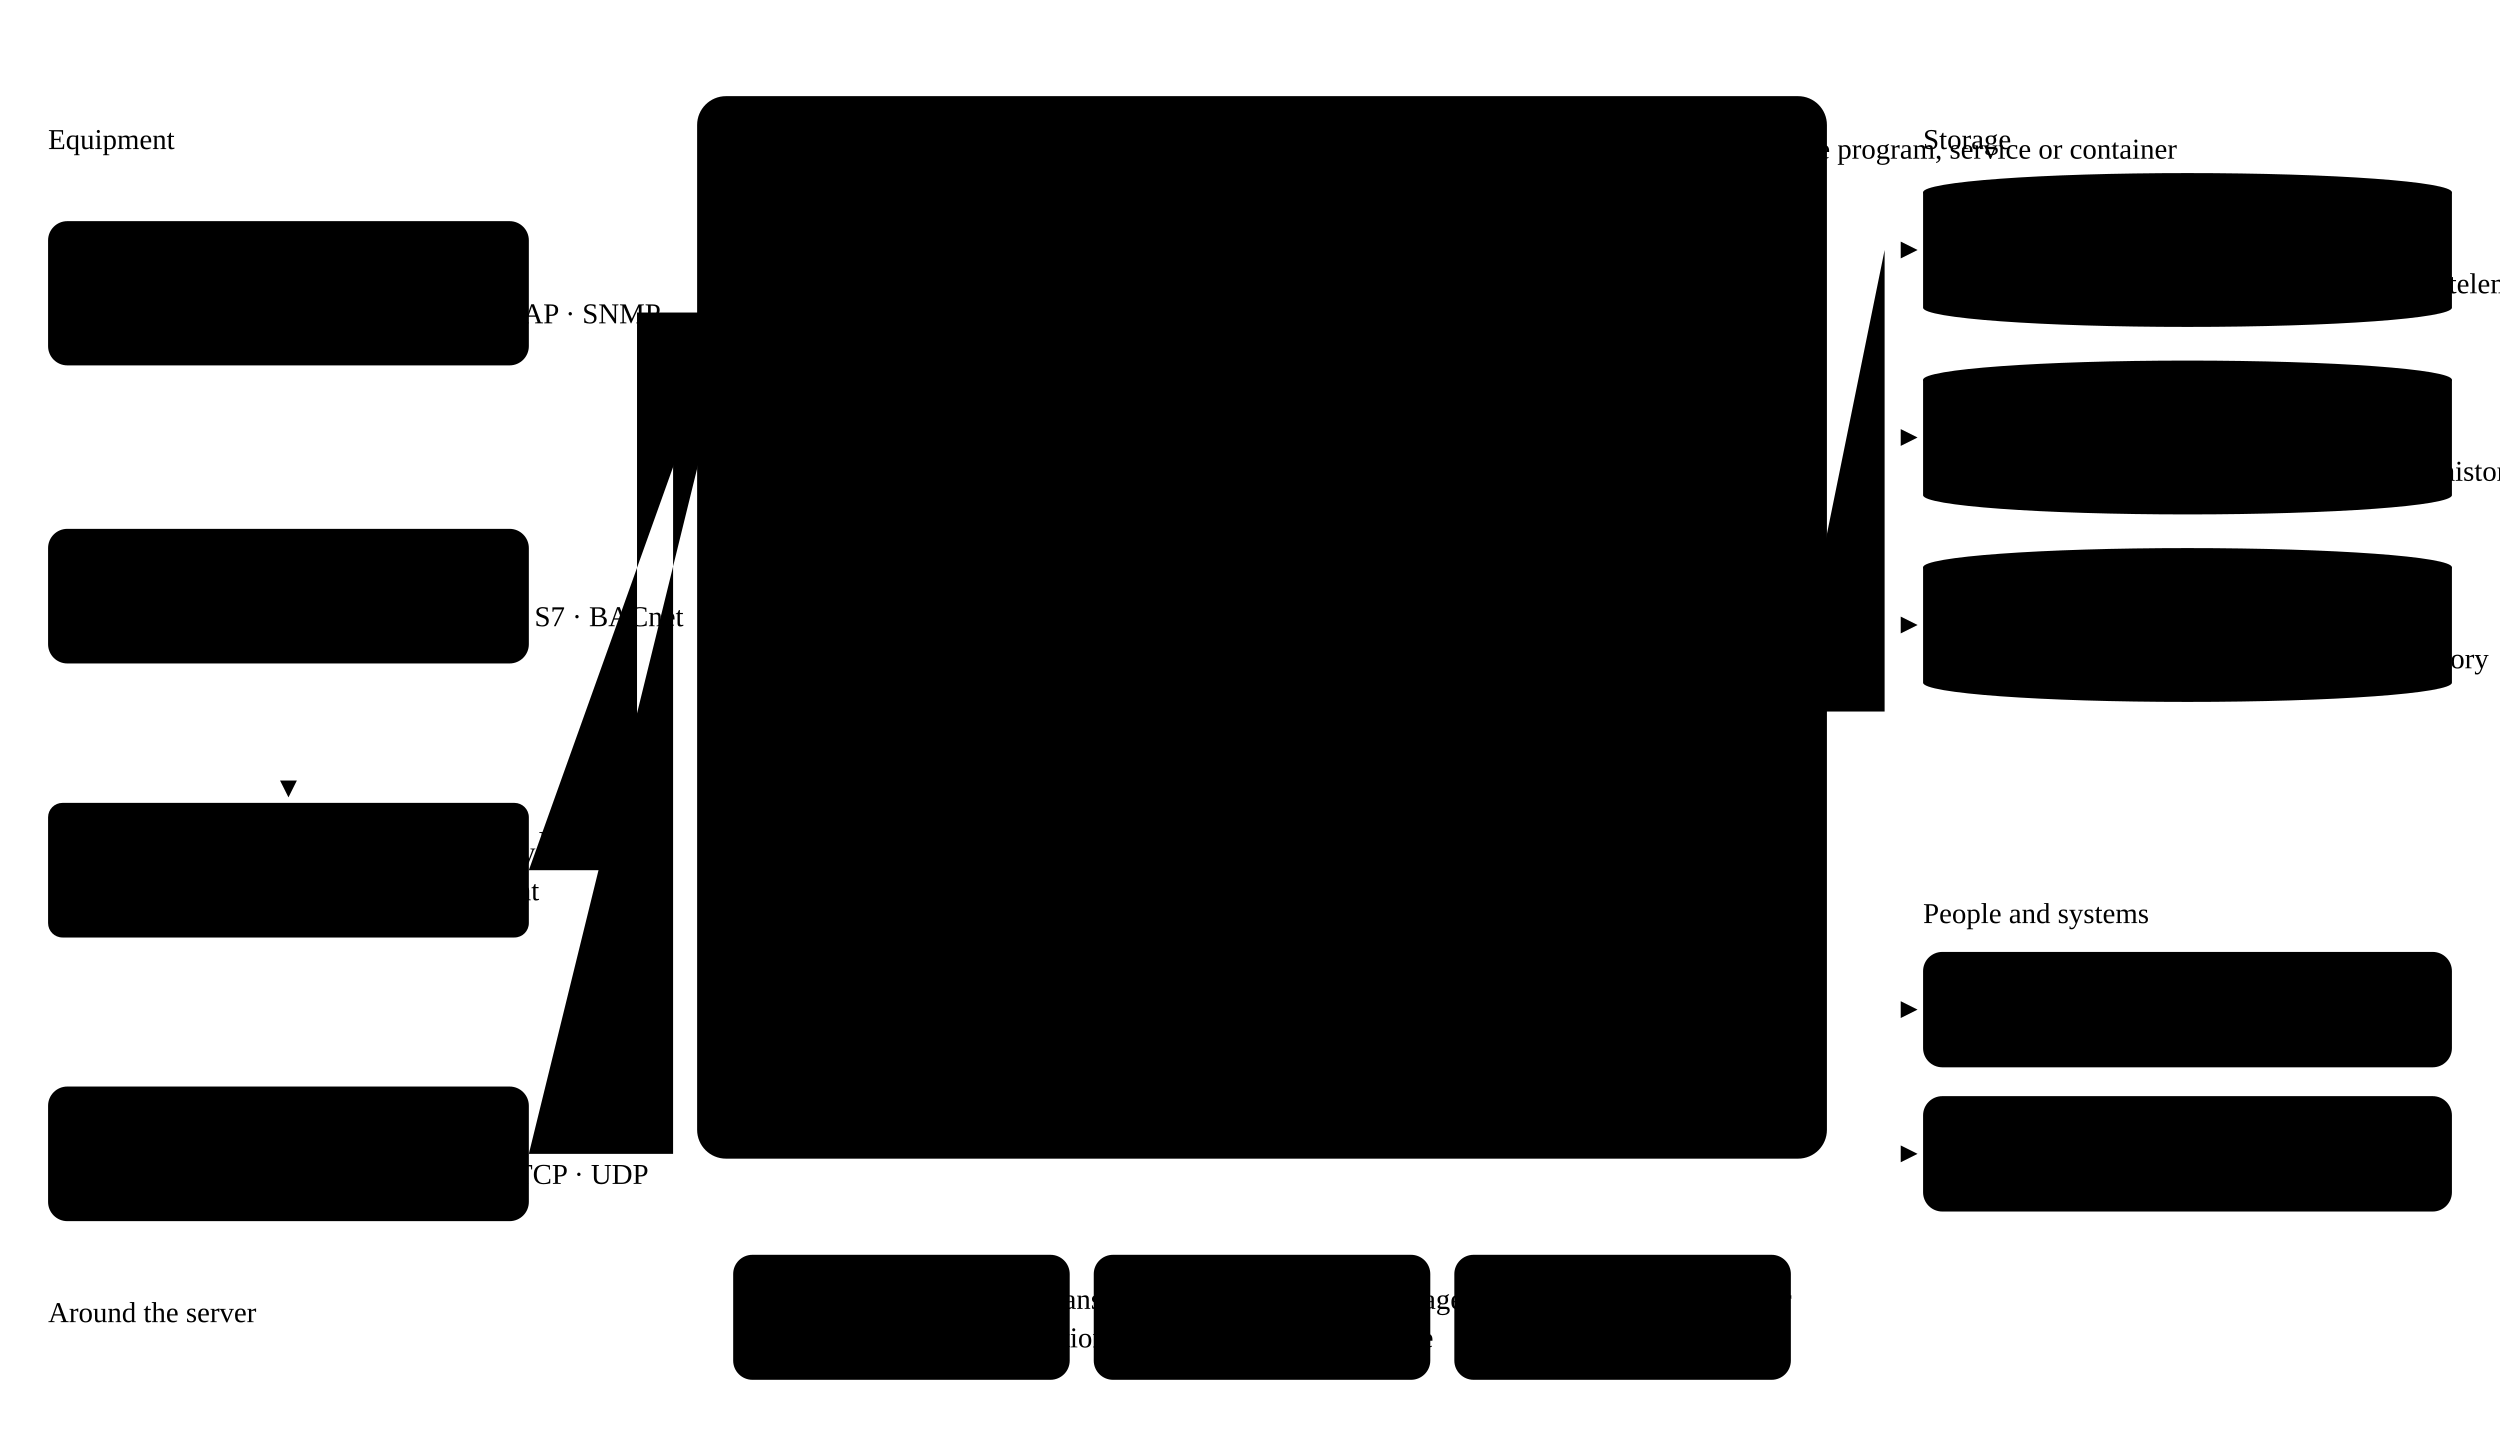
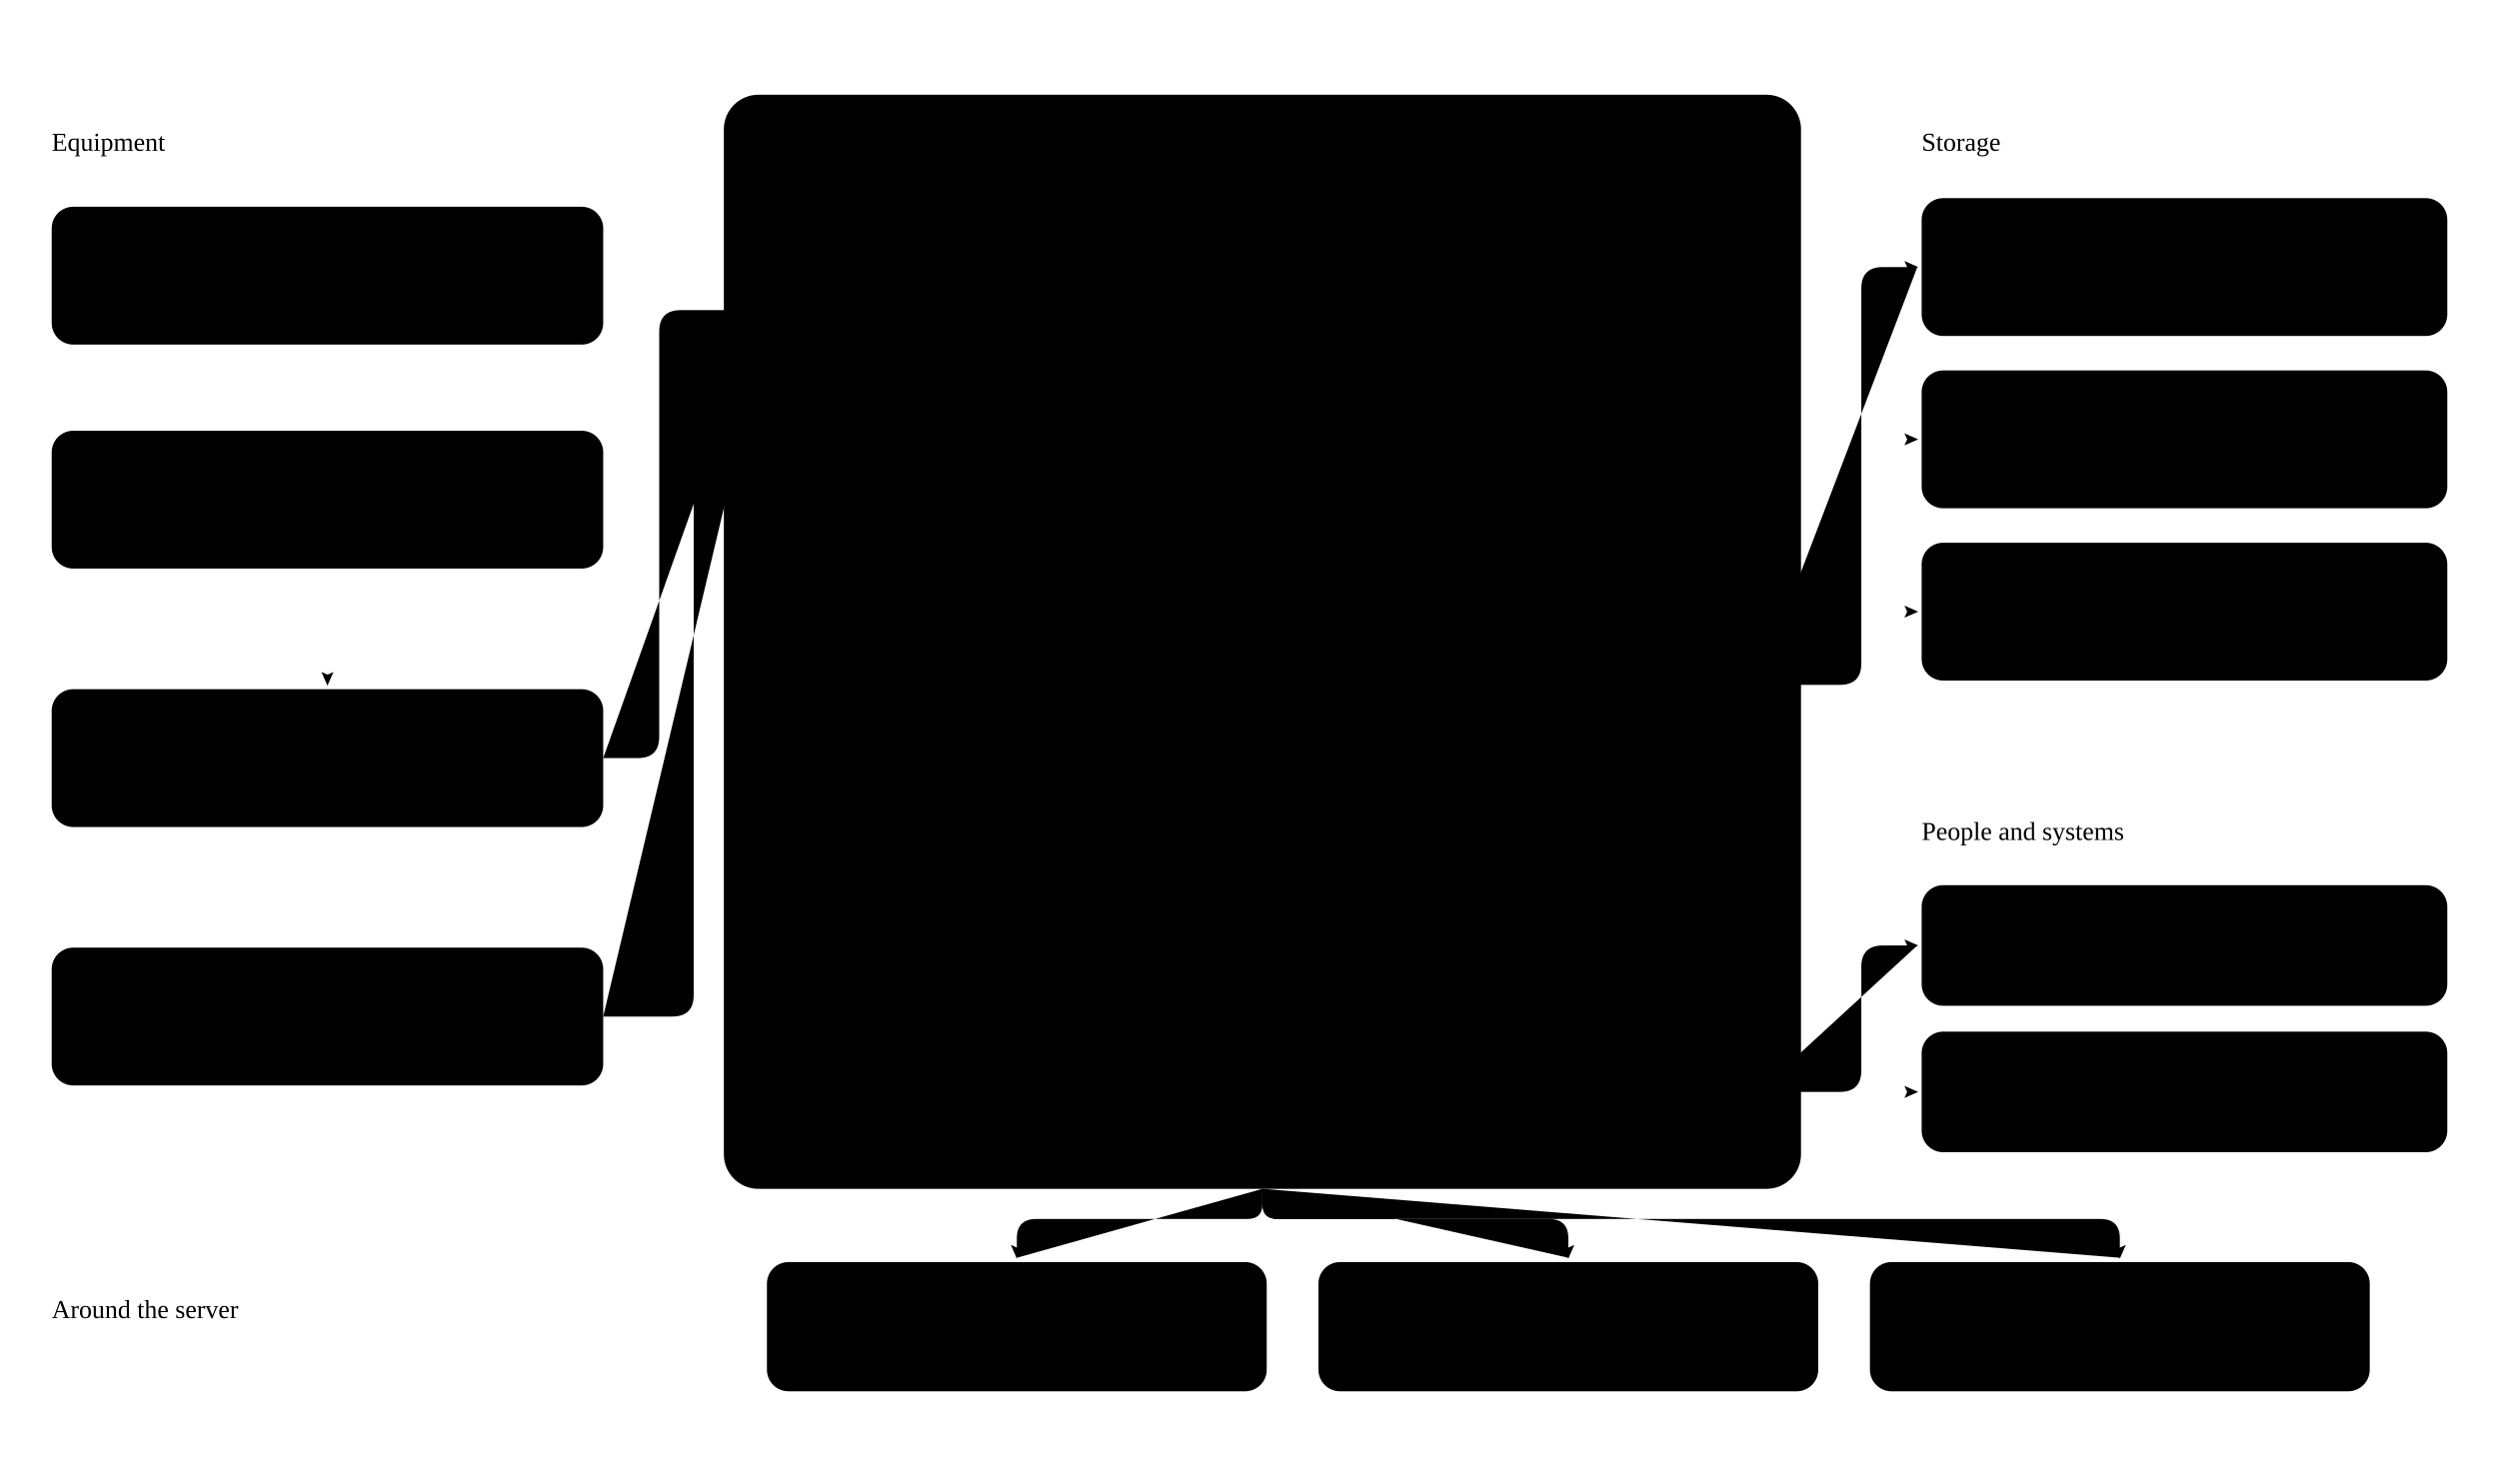
- <svg xmlns="http://www.w3.org/2000/svg" class="st-diagram-svg" viewBox="0 0 1040 600" role="img" aria-labelledby="architecture-t">
+ <svg xmlns="http://www.w3.org/2000/svg" class="st-diagram-svg" viewBox="0 0 1160 680" role="img" aria-labelledby="architecture-t">
  <defs>
-     <marker id="architecture-a" viewBox="0 0 10 10" refX="9" refY="5" markerWidth="7" markerHeight="7" orient="auto-start-reverse">
-       <path class="dg-ah" d="M0 0 10 5 0 10z" />
+     <marker id="architecture-a" viewBox="0 0 10 10" refX="8.5" refY="5" markerWidth="8" markerHeight="8" markerUnits="userSpaceOnUse" orient="auto-start-reverse">
+       <path class="dg-ah" d="M1 1.5 9 5 1 8.5 2.6 5Z" />
    </marker>
  </defs>
-   <text class="dg-h" style="text-anchor:start" x="20" y="62">Equipment</text>
-   <text class="dg-h" style="text-anchor:start" x="800" y="62">Storage</text>
-   <text class="dg-h" style="text-anchor:start" x="800" y="384">People and systems</text>
-   <rect class="dg-b" x="20" y="92" width="200" height="60" rx="8" />
-   <text class="dg-t" x="120.0" y="118.5">Devices and sensors</text>
-   <text class="dg-u" x="120.0" y="134.5">MQTT · HTTP · CoAP · SNMP</text>
-   <rect class="dg-b" x="20" y="220" width="200" height="56" rx="8" />
-   <text class="dg-t" x="120.0" y="244.5">PLCs, meters, drives</text>
-   <text class="dg-u" x="120.0" y="260.5">Modbus · OPC UA · S7 · BACnet</text>
-   <rect class="dg-s" x="20" y="334" width="200" height="56" rx="6" />
-   <text class="dg-ts" x="120.0" y="358.5">SENTIENT Gateway</text>
-   <text class="dg-u" x="120.0" y="374.5">next to the equipment</text>
-   <rect class="dg-b" x="20" y="452" width="200" height="56" rx="8" />
-   <text class="dg-t" x="120.0" y="476.5">Cloud services</text>
-   <text class="dg-u" x="120.0" y="492.5">AWS IoT · Azure · TCP · UDP</text>
-   <rect class="dg-g" x="290" y="40" width="470" height="442" rx="12" />
-   <text class="dg-gh" x="306" y="66">SENTIENT server</text>
-   <text class="dg-gs" x="744" y="66">one program, service or container</text>
-   <rect class="dg-b" x="305" y="84" width="440" height="78" rx="8" />
-   <text class="dg-h2" style="text-anchor:start" x="316" y="102">Device connections</text>
-   <rect class="dg-chip" x="316" y="114" width="78" height="36" rx="6" />
-   <text class="dg-ts dg-ct" x="355.0" y="137.0">MQTT</text>
-   <rect class="dg-chip" x="401" y="114" width="78" height="36" rx="6" />
-   <text class="dg-ts dg-ct" x="440.0" y="137.0">HTTP</text>
-   <rect class="dg-chip" x="486" y="114" width="78" height="36" rx="6" />
-   <text class="dg-ts dg-ct" x="525.0" y="137.0">CoAP</text>
-   <rect class="dg-chip" x="571" y="114" width="78" height="36" rx="6" />
-   <text class="dg-ts dg-ct" x="610.0" y="137.0">SNMP</text>
-   <rect class="dg-chip" x="656" y="114" width="78" height="36" rx="6" />
-   <text class="dg-ts dg-ct" x="695.0" y="137.0">Integrations</text>
-   <path class="dg-ar" d="M120.0 276 L120.0 331" marker-end="url(#architecture-a)" />
-   <path class="dg-ar" d="M220 118 L303 118" marker-end="url(#architecture-a)" />
-   <path class="dg-ar" d="M220 362 L265 362 L265 130 L303 130" marker-end="url(#architecture-a)" />
-   <text class="dg-lbl" style="text-anchor:start" x="224" y="354">MQTT</text>
-   <path class="dg-ar" d="M220 480 L280 480 L280 142 L303 142" marker-end="url(#architecture-a)" />
-   <rect class="dg-b" x="305" y="190" width="210" height="52" rx="8" />
-   <text class="dg-t" x="410.0" y="212.5">Device actors</text>
-   <text class="dg-u" x="410.0" y="228.5">sessions, activity, commands</text>
-   <path class="dg-b" d="M545 194 A100.0 8 0 0 1 745 194 V238 A100.0 8 0 0 1 545 238 Z" />
-   <path class="dg-ln" d="M545 194 A100.0 8 0 0 0 745 194" />
-   <text class="dg-t" x="645.0" y="218.0">Queues</text>
-   <text class="dg-u" x="645.0" y="234.0">Main · HighPriority</text>
-   <path class="dg-ar" d="M410 162 L410 186" marker-end="url(#architecture-a)" />
-   <path class="dg-ar" d="M515 216 L541 216" marker-end="url(#architecture-a)" />
-   <rect class="dg-a" x="305" y="268" width="440" height="56" rx="8" />
-   <text class="dg-ta" x="525.0" y="292.5">Rule engine</text>
-   <text class="dg-ua" x="525.0" y="308.5">rule chains · alarm rules · calculated fields</text>
-   <path class="dg-ar" d="M645 246 L645 264" marker-end="url(#architecture-a)" />
-   <rect class="dg-b" x="305" y="348" width="101" height="52" rx="8" />
-   <text class="dg-t dg-sm" x="355.5" y="370.5">Alarms</text>
-   <text class="dg-u" x="355.5" y="386.5">live push</text>
-   <rect class="dg-b" x="418" y="348" width="101" height="52" rx="8" />
-   <text class="dg-t dg-sm" x="468.5" y="370.5">Notifications</text>
-   <text class="dg-u" x="468.5" y="386.5">email · SMS</text>
-   <rect class="dg-b" x="531" y="348" width="101" height="52" rx="8" />
-   <text class="dg-t dg-sm" x="581.5" y="370.5">Scheduler</text>
-   <text class="dg-u" x="581.5" y="386.5">timed jobs</text>
-   <rect class="dg-b" x="644" y="348" width="101" height="52" rx="8" />
-   <text class="dg-t dg-sm" x="694.5" y="370.5">Reports</text>
-   <text class="dg-u" x="694.5" y="386.5">PDF · CSV</text>
-   <path class="dg-ar" d="M525 324 L525 344" marker-end="url(#architecture-a)" />
-   <rect class="dg-a" x="305" y="418" width="440" height="48" rx="8" />
-   <text class="dg-ta" x="525.0" y="447.0">Web UI · REST API · WebSocket</text>
-   <path class="dg-b" d="M800 80 A110.0 8 0 0 1 1020 80 V128 A110.0 8 0 0 1 800 128 Z" />
-   <path class="dg-ln" d="M800 80 A110.0 8 0 0 0 1020 80" />
-   <text class="dg-t" x="910.0" y="106.0">PostgreSQL</text>
-   <text class="dg-u" x="910.0" y="122.0">configuration, alarms, telemetry</text>
-   <path class="dg-b" d="M800 158 A110.0 8 0 0 1 1020 158 V206 A110.0 8 0 0 1 800 206 Z" />
-   <path class="dg-ln" d="M800 158 A110.0 8 0 0 0 1020 158" />
-   <text class="dg-t" x="910.0" y="184.0">TimescaleDB</text>
-   <text class="dg-u" x="910.0" y="200.0">optional: compressed history</text>
-   <path class="dg-b" d="M800 236 A110.0 8 0 0 1 1020 236 V284 A110.0 8 0 0 1 800 284 Z" />
-   <path class="dg-ln" d="M800 236 A110.0 8 0 0 0 1020 236" />
-   <text class="dg-t" x="910.0" y="262.0">ClickHouse</text>
-   <text class="dg-u" x="910.0" y="278.0">optional: high-rate history</text>
-   <path class="dg-ar" d="M745 296 L784 296 L784 104" />
-   <path class="dg-ar" d="M784 104 L797 104" marker-end="url(#architecture-a)" />
-   <path class="dg-ar" d="M784 182 L797 182" marker-end="url(#architecture-a)" />
-   <path class="dg-ar" d="M784 260 L797 260" marker-end="url(#architecture-a)" />
-   <rect class="dg-b" x="800" y="396" width="220" height="48" rx="8" />
-   <text class="dg-t" x="910.0" y="416.5">Operators</text>
-   <text class="dg-u" x="910.0" y="432.5">browser · mobile app</text>
-   <rect class="dg-b" x="800" y="456" width="220" height="48" rx="8" />
-   <text class="dg-t" x="910.0" y="476.5">Other systems</text>
-   <text class="dg-u" x="910.0" y="492.5">ERP · MES · scripts</text>
-   <path class="dg-ar" d="M745 442 L780 442" />
-   <path class="dg-ar" d="M780 420 L780 480" />
-   <path class="dg-ar" d="M780 420 L797 420" marker-end="url(#architecture-a)" />
-   <path class="dg-ar" d="M780 480 L797 480" marker-end="url(#architecture-a)" />
-   <text class="dg-h" style="text-anchor:start" x="20" y="550">Around the server</text>
-   <path class="dg-dl" d="M375 482 L375 522" />
-   <rect class="dg-o" x="305" y="522" width="140" height="52" rx="8" />
-   <text class="dg-t dg-sm" x="375.0" y="544.5">SENTIENT translator</text>
-   <text class="dg-u" x="375.0" y="560.5">offline translation</text>
-   <path class="dg-dl" d="M525 482 L525 522" />
-   <rect class="dg-o" x="455" y="522" width="140" height="52" rx="8" />
-   <text class="dg-t dg-sm" x="525.0" y="544.5">Platform Manager</text>
-   <text class="dg-u" x="525.0" y="560.5">install · update</text>
-   <path class="dg-dl" d="M675 482 L675 522" />
-   <rect class="dg-o" x="605" y="522" width="140" height="52" rx="8" />
-   <text class="dg-t dg-sm" x="675.0" y="544.5">Licence server</text>
-   <text class="dg-u" x="675.0" y="560.5">activation</text>
+   <rect class="dg-g" x="336" y="44" width="500" height="508" rx="16" />
+   <text class="dg-gh dg-ghg" style="text-anchor:start" x="354" y="71">SENTIENT server</text>
+   <text class="dg-gs" style="text-anchor:end" x="818" y="71">one program, service or container</text>
+   <text class="dg-h" style="text-anchor:start" x="24" y="70">Equipment</text>
+   <text class="dg-h" style="text-anchor:start" x="892" y="70">Storage</text>
+   <text class="dg-h" style="text-anchor:start" x="892" y="390">People and systems</text>
+   <rect class="dg-n dg-nb" x="24" y="96" width="256" height="64" rx="10" />
+   <rect class="dg-tile dg-tileb" x="36" y="112.0" width="32" height="32" rx="8" />
+   <g class="dg-ic dg-icb" transform="translate(43.0 119.0) scale(0.747)">
+     <path d="m12 14 4-4M3.34 19a10 10 0 1 1 17.32 0" />
+   </g>
+   <text class="dg-t dg-tb" style="text-anchor:start;font-size:14.5px" x="79" y="123.75">Devices and sensors</text>
+   <text class="dg-u" style="text-anchor:start" x="79" y="141.25">MQTT · HTTP · CoAP · SNMP</text>
+   <rect class="dg-n dg-nb" x="24" y="200" width="256" height="64" rx="10" />
+   <rect class="dg-tile dg-tileb" x="36" y="216.0" width="32" height="32" rx="8" />
+   <g class="dg-ic dg-icb" transform="translate(43.0 223.0) scale(0.747)">
+     <path d="M2 20a2 2 0 0 0 2 2h16a2 2 0 0 0 2-2V8l-7 5V8l-7 5V4a2 2 0 0 0-2-2H4a2 2 0 0 0-2 2ZM17 18h1M12 18h1M7 18h1" />
+   </g>
+   <text class="dg-t dg-tb" style="text-anchor:start;font-size:14.5px" x="79" y="227.75">PLCs, meters, drives</text>
+   <text class="dg-u" style="text-anchor:start" x="79" y="245.25">Modbus · OPC UA · S7 · BACnet</text>
+   <rect class="dg-n dg-ns" x="24" y="320" width="256" height="64" rx="10" />
+   <rect class="dg-tile dg-tiles" x="36" y="336.0" width="32" height="32" rx="8" />
+   <g class="dg-ic dg-ics" transform="translate(43.0 343.0) scale(0.747)">
+     <rect x="2" y="14" width="20" height="8" rx="2" />
+     <path d="M6.01 18H6M10.01 18H10M15 10v4M17.84 7.17a4 4 0 0 0-5.66 0M20.66 4.34a8 8 0 0 0-11.31 0" />
+   </g>
+   <text class="dg-t dg-ts" style="text-anchor:start;font-size:14.5px" x="79" y="347.75">SENTIENT Gateway</text>
+   <text class="dg-u" style="text-anchor:start" x="79" y="365.25">near the equipment, sends MQTT</text>
+   <rect class="dg-n dg-nb" x="24" y="440" width="256" height="64" rx="10" />
+   <rect class="dg-tile dg-tileb" x="36" y="456.0" width="32" height="32" rx="8" />
+   <g class="dg-ic dg-icb" transform="translate(43.0 463.0) scale(0.747)">
+     <path d="M17.5 19H9a7 7 0 1 1 6.71-9h1.79a4.5 4.5 0 1 1 0 9Z" />
+   </g>
+   <text class="dg-t dg-tb" style="text-anchor:start;font-size:14.5px" x="79" y="467.75">Cloud services</text>
+   <text class="dg-u" style="text-anchor:start" x="79" y="485.25">AWS IoT · Azure · TCP · UDP</text>
+   <rect class="dg-n" x="356" y="88" width="460" height="86" rx="10" />
+   <text class="dg-h2" style="text-anchor:start" x="372" y="112">Device connections</text>
+   <rect class="dg-chip" x="372" y="126" width="74" height="30" rx="15.0" />
+   <text class="dg-ct" x="409.0" y="145.5">MQTT</text>
+   <rect class="dg-chip" x="456" y="126" width="74" height="30" rx="15.0" />
+   <text class="dg-ct" x="493.0" y="145.5">HTTP</text>
+   <rect class="dg-chip" x="540" y="126" width="74" height="30" rx="15.0" />
+   <text class="dg-ct" x="577.0" y="145.5">CoAP</text>
+   <rect class="dg-chip" x="624" y="126" width="74" height="30" rx="15.0" />
+   <text class="dg-ct" x="661.0" y="145.5">SNMP</text>
+   <rect class="dg-chip" x="708" y="126" width="104" height="30" rx="15.0" />
+   <text class="dg-ct" x="760.0" y="145.5">Integrations</text>
+   <path class="dg-ar" d="M152.0 264.0 L152.0 318.0" marker-end="url(#architecture-a)" />
+   <path class="dg-ar" d="M280.0 128.0 L354.0 128.0" marker-end="url(#architecture-a)" />
+   <path class="dg-ar" d="M280.0 352.0 L296.0 352.0 Q306.0 352.0 306.0 342.0 L306.0 154.0 Q306.0 144.0 316.0 144.0 L354.0 144.0" marker-end="url(#architecture-a)" />
+   <path class="dg-ar" d="M280.0 472.0 L312.0 472.0 Q322.0 472.0 322.0 462.0 L322.0 170.0 Q322.0 160.0 332.0 160.0 L354.0 160.0" marker-end="url(#architecture-a)" />
+   <rect class="dg-n dg-nb" x="356" y="200" width="218" height="60" rx="10" />
+   <rect class="dg-tile dg-tileb" x="368" y="214.0" width="32" height="32" rx="8" />
+   <g class="dg-ic dg-icb" transform="translate(375.0 221.0) scale(0.747)">
+     <path d="M22 12h-4l-3 9L9 3l-3 9H2" />
+   </g>
+   <text class="dg-t dg-tb" style="text-anchor:start;font-size:14.5px" x="411" y="225.75">Device actors</text>
+   <text class="dg-u" style="text-anchor:start" x="411" y="243.25">sessions · commands</text>
+   <rect class="dg-n dg-nb" x="598" y="200" width="218" height="60" rx="10" />
+   <rect class="dg-tile dg-tileb" x="610" y="214.0" width="32" height="32" rx="8" />
+   <g class="dg-ic dg-icb" transform="translate(617.0 221.0) scale(0.747)">
+     <path d="m12.83 2.18a2 2 0 0 0-1.66 0L2.6 6.08a1 1 0 0 0 0 1.83l8.58 3.91a2 2 0 0 0 1.66 0l8.58-3.9a1 1 0 0 0 0-1.83ZM22 17.65l-9.17 4.16a2 2 0 0 1-1.66 0L2 17.65M22 12.65l-9.17 4.16a2 2 0 0 1-1.66 0L2 12.65" />
+   </g>
+   <text class="dg-t dg-tb" style="text-anchor:start;font-size:14.5px" x="653" y="225.75">Queues</text>
+   <text class="dg-u" style="text-anchor:start" x="653" y="243.25">Main · HighPriority</text>
+   <path class="dg-ar" d="M465.0 174.0 L465.0 198.0" marker-end="url(#architecture-a)" />
+   <path class="dg-ar" d="M574.0 230.0 L596.0 230.0" marker-end="url(#architecture-a)" />
+   <rect class="dg-n dg-na" x="356" y="286" width="460" height="64" rx="10" />
+   <rect class="dg-tile dg-tilea" x="368" y="302.0" width="32" height="32" rx="8" />
+   <g class="dg-ic dg-ica" transform="translate(375.0 309.0) scale(0.747)">
+     <rect x="3" y="3" width="8" height="8" rx="2" />
+     <path d="M7 11v4a2 2 0 0 0 2 2h4" />
+     <rect x="13" y="13" width="8" height="8" rx="2" />
+   </g>
+   <text class="dg-t dg-ta" style="text-anchor:start;font-size:14.5px" x="411" y="313.75">Rule engine</text>
+   <text class="dg-u" style="text-anchor:start" x="411" y="331.25">rule chains · alarm rules · calculated fields</text>
+   <path class="dg-ar" d="M707.0 260.0 L707.0 284.0" marker-end="url(#architecture-a)" />
+   <rect class="dg-n dg-nb" x="356.0" y="376" width="106.0" height="90" rx="10" />
+   <rect class="dg-tile dg-tileb" x="393.0" y="388" width="32" height="32" rx="8" />
+   <g class="dg-ic dg-icb" transform="translate(400.0 395.0) scale(0.747)">
+     <path d="M6 8a6 6 0 0 1 12 0c0 7 3 9 3 9H3s3-2 3-9M10.3 21a1.94 1.94 0 0 0 3.4 0" />
+   </g>
+   <text class="dg-t dg-tb" style="font-size:13.5px" x="409.0" y="438.0">Alarms</text>
+   <text class="dg-u" x="409.0" y="454.5">live push</text>
+   <path class="dg-ar" d="M409.0 350.0 L409.0 374.0" marker-end="url(#architecture-a)" />
+   <rect class="dg-n dg-nb" x="474.0" y="376" width="106.0" height="90" rx="10" />
+   <rect class="dg-tile dg-tileb" x="511.0" y="388" width="32" height="32" rx="8" />
+   <g class="dg-ic dg-icb" transform="translate(518.0 395.0) scale(0.747)">
+     <rect x="2" y="4" width="20" height="16" rx="2" />
+     <path d="m22 7-8.97 5.7a1.94 1.94 0 0 1-2.06 0L2 7" />
+   </g>
+   <text class="dg-t dg-tb" style="font-size:13.5px" x="527.0" y="438.0">Notifications</text>
+   <text class="dg-u" x="527.0" y="454.5">email · SMS</text>
+   <path class="dg-ar" d="M527.0 350.0 L527.0 374.0" marker-end="url(#architecture-a)" />
+   <rect class="dg-n dg-nb" x="592.0" y="376" width="106.0" height="90" rx="10" />
+   <rect class="dg-tile dg-tileb" x="629.0" y="388" width="32" height="32" rx="8" />
+   <g class="dg-ic dg-icb" transform="translate(636.0 395.0) scale(0.747)">
+     <circle cx="12" cy="12" r="10" />
+     <path d="M12 6v6l4 2" />
+   </g>
+   <text class="dg-t dg-tb" style="font-size:13.5px" x="645.0" y="438.0">Scheduler</text>
+   <text class="dg-u" x="645.0" y="454.5">timed jobs</text>
+   <path class="dg-ar" d="M645.0 350.0 L645.0 374.0" marker-end="url(#architecture-a)" />
+   <rect class="dg-n dg-nb" x="710.0" y="376" width="106.0" height="90" rx="10" />
+   <rect class="dg-tile dg-tileb" x="747.0" y="388" width="32" height="32" rx="8" />
+   <g class="dg-ic dg-icb" transform="translate(754.0 395.0) scale(0.747)">
+     <path d="M15 2H6a2 2 0 0 0-2 2v16a2 2 0 0 0 2 2h12a2 2 0 0 0 2-2V7Z" />
+     <path d="M14 2v4a2 2 0 0 0 2 2h4M16 13H8M16 17H8M10 9H8" />
+   </g>
+   <text class="dg-t dg-tb" style="font-size:13.5px" x="763.0" y="438.0">Reports</text>
+   <text class="dg-u" x="763.0" y="454.5">PDF · CSV</text>
+   <path class="dg-ar" d="M763.0 350.0 L763.0 374.0" marker-end="url(#architecture-a)" />
+   <rect class="dg-n dg-ns" x="356" y="482" width="460" height="50" rx="10" />
+   <rect class="dg-tile dg-tiles" x="368" y="494.0" width="26" height="26" rx="8" />
+   <g class="dg-ic dg-ics" transform="translate(373.7 499.7) scale(0.607)">
+     <circle cx="12" cy="12" r="10" />
+     <path d="M12 2a14.5 14.5 0 0 0 0 20 14.5 14.5 0 0 0 0-20M2 12h20" />
+   </g>
+   <text class="dg-t dg-ts" style="text-anchor:start;font-size:14.5px" x="405" y="511.5">Web UI · REST API · WebSocket</text>
+   <rect class="dg-n dg-nb" x="892" y="92" width="244" height="64" rx="10" />
+   <rect class="dg-tile dg-tileb" x="904" y="108.0" width="32" height="32" rx="8" />
+   <g class="dg-ic dg-icb" transform="translate(911.0 115.0) scale(0.747)">
+     <ellipse cx="12" cy="5" rx="9" ry="3" />
+     <path d="M3 5v14a9 3 0 0 0 18 0V5M3 12a9 3 0 0 0 18 0" />
+   </g>
+   <text class="dg-t dg-tb" style="text-anchor:start;font-size:14.5px" x="947" y="119.75">PostgreSQL</text>
+   <text class="dg-u" style="text-anchor:start" x="947" y="137.25">configuration, alarms, telemetry</text>
+   <rect class="dg-n dg-nb" x="892" y="172" width="244" height="64" rx="10" />
+   <rect class="dg-tile dg-tileb" x="904" y="188.0" width="32" height="32" rx="8" />
+   <g class="dg-ic dg-icb" transform="translate(911.0 195.0) scale(0.747)">
+     <ellipse cx="12" cy="5" rx="9" ry="3" />
+     <path d="M3 5v14a9 3 0 0 0 18 0V5M3 12a9 3 0 0 0 18 0" />
+   </g>
+   <text class="dg-t dg-tb" style="text-anchor:start;font-size:14.5px" x="947" y="199.75">TimescaleDB</text>
+   <text class="dg-u" style="text-anchor:start" x="947" y="217.25">optional: compressed history</text>
+   <rect class="dg-n dg-nb" x="892" y="252" width="244" height="64" rx="10" />
+   <rect class="dg-tile dg-tileb" x="904" y="268.0" width="32" height="32" rx="8" />
+   <g class="dg-ic dg-icb" transform="translate(911.0 275.0) scale(0.747)">
+     <ellipse cx="12" cy="5" rx="9" ry="3" />
+     <path d="M3 5v14a9 3 0 0 0 18 0V5M3 12a9 3 0 0 0 18 0" />
+   </g>
+   <text class="dg-t dg-tb" style="text-anchor:start;font-size:14.5px" x="947" y="279.75">ClickHouse</text>
+   <text class="dg-u" style="text-anchor:start" x="947" y="297.25">optional: high-rate history</text>
+   <path class="dg-ar" d="M816.0 318.0 L854.0 318.0 Q864.0 318.0 864.0 308.0 L864.0 134.0 Q864.0 124.0 874.0 124.0 L890.0 124.0" marker-end="url(#architecture-a)" />
+   <path class="dg-ar" d="M864.0 204.0 L890.0 204.0" marker-end="url(#architecture-a)" />
+   <path class="dg-ar" d="M864.0 284.0 L890.0 284.0" marker-end="url(#architecture-a)" />
+   <rect class="dg-n dg-nb" x="892" y="411" width="244" height="56" rx="10" />
+   <rect class="dg-tile dg-tileb" x="904" y="423.0" width="32" height="32" rx="8" />
+   <g class="dg-ic dg-icb" transform="translate(911.0 430.0) scale(0.747)">
+     <path d="M19 21v-2a4 4 0 0 0-4-4H9a4 4 0 0 0-4 4v2" />
+     <circle cx="12" cy="7" r="4" />
+   </g>
+   <text class="dg-t dg-tb" style="text-anchor:start;font-size:14.5px" x="947" y="434.75">Operators</text>
+   <text class="dg-u" style="text-anchor:start" x="947" y="452.25">browser · mobile app</text>
+   <rect class="dg-n dg-nb" x="892" y="479" width="244" height="56" rx="10" />
+   <rect class="dg-tile dg-tileb" x="904" y="491.0" width="32" height="32" rx="8" />
+   <g class="dg-ic dg-icb" transform="translate(911.0 498.0) scale(0.747)">
+     <path d="m16 18 6-6-6-6M8 6l-6 6 6 6" />
+   </g>
+   <text class="dg-t dg-tb" style="text-anchor:start;font-size:14.5px" x="947" y="502.75">Other systems</text>
+   <text class="dg-u" style="text-anchor:start" x="947" y="520.25">ERP · MES · scripts</text>
+   <path class="dg-ar" d="M816.0 507.0 L854.0 507.0 Q864.0 507.0 864.0 497.0 L864.0 449.0 Q864.0 439.0 874.0 439.0 L890.0 439.0" marker-end="url(#architecture-a)" />
+   <path class="dg-ar" d="M864.0 507.0 L890.0 507.0" marker-end="url(#architecture-a)" />
+   <text class="dg-h" style="text-anchor:start" x="24" y="612">Around the server</text>
+   <path class="dg-dl" d="M586.0 552.0 L586.0 559.0 Q586.0 566.0 579.0 566.0 L481.0 566.0 Q472.0 566.0 472.0 575.0 L472.0 584.0" marker-end="url(#architecture-a)" />
+   <rect class="dg-n dg-no" x="356" y="586" width="232" height="60" rx="10" />
+   <rect class="dg-tile dg-tileo" x="368" y="600.0" width="32" height="32" rx="8" />
+   <g class="dg-ic dg-ico" transform="translate(375.0 607.0) scale(0.747)">
+     <path d="m5 8 6 6M4 14l6-6 2-3M2 5h12M7 2h1M22 22l-5-10-5 10M14 18h6" />
+   </g>
+   <text class="dg-t dg-to" style="text-anchor:start;font-size:14.5px" x="411" y="611.75">SENTIENT translator</text>
+   <text class="dg-u" style="text-anchor:start" x="411" y="629.25">offline translation</text>
+   <path class="dg-dl" d="M586.0 552.0 L586.0 559.0 Q586.0 566.0 593.0 566.0 L719.0 566.0 Q728.0 566.0 728.0 575.0 L728.0 584.0" marker-end="url(#architecture-a)" />
+   <rect class="dg-n dg-no" x="612" y="586" width="232" height="60" rx="10" />
+   <rect class="dg-tile dg-tileo" x="624" y="600.0" width="32" height="32" rx="8" />
+   <g class="dg-ic dg-ico" transform="translate(631.0 607.0) scale(0.747)">
+     <path d="M14.7 6.3a1 1 0 0 0 0 1.4l1.6 1.6a1 1 0 0 0 1.4 0l3.77-3.77a6 6 0 0 1-7.94 7.94l-6.91 6.91a2.12 2.12 0 0 1-3-3l6.91-6.91a6 6 0 0 1 7.94-7.94l-3.76 3.76z" />
+   </g>
+   <text class="dg-t dg-to" style="text-anchor:start;font-size:14.5px" x="667" y="611.75">Platform Manager</text>
+   <text class="dg-u" style="text-anchor:start" x="667" y="629.25">install · update · backup</text>
+   <path class="dg-dl" d="M586.0 552.0 L586.0 559.0 Q586.0 566.0 593.0 566.0 L975.0 566.0 Q984.0 566.0 984.0 575.0 L984.0 584.0" marker-end="url(#architecture-a)" />
+   <rect class="dg-n dg-no" x="868" y="586" width="232" height="60" rx="10" />
+   <rect class="dg-tile dg-tileo" x="880" y="600.0" width="32" height="32" rx="8" />
+   <g class="dg-ic dg-ico" transform="translate(887.0 607.0) scale(0.747)">
+     <circle cx="7.5" cy="15.5" r="5.5" />
+     <path d="m21 2-9.6 9.6M15.5 7.5l3 3L22 7l-3-3" />
+   </g>
+   <text class="dg-t dg-to" style="text-anchor:start;font-size:14.5px" x="923" y="611.75">Licence server</text>
+   <text class="dg-u" style="text-anchor:start" x="923" y="629.25">activation</text>
</svg>
